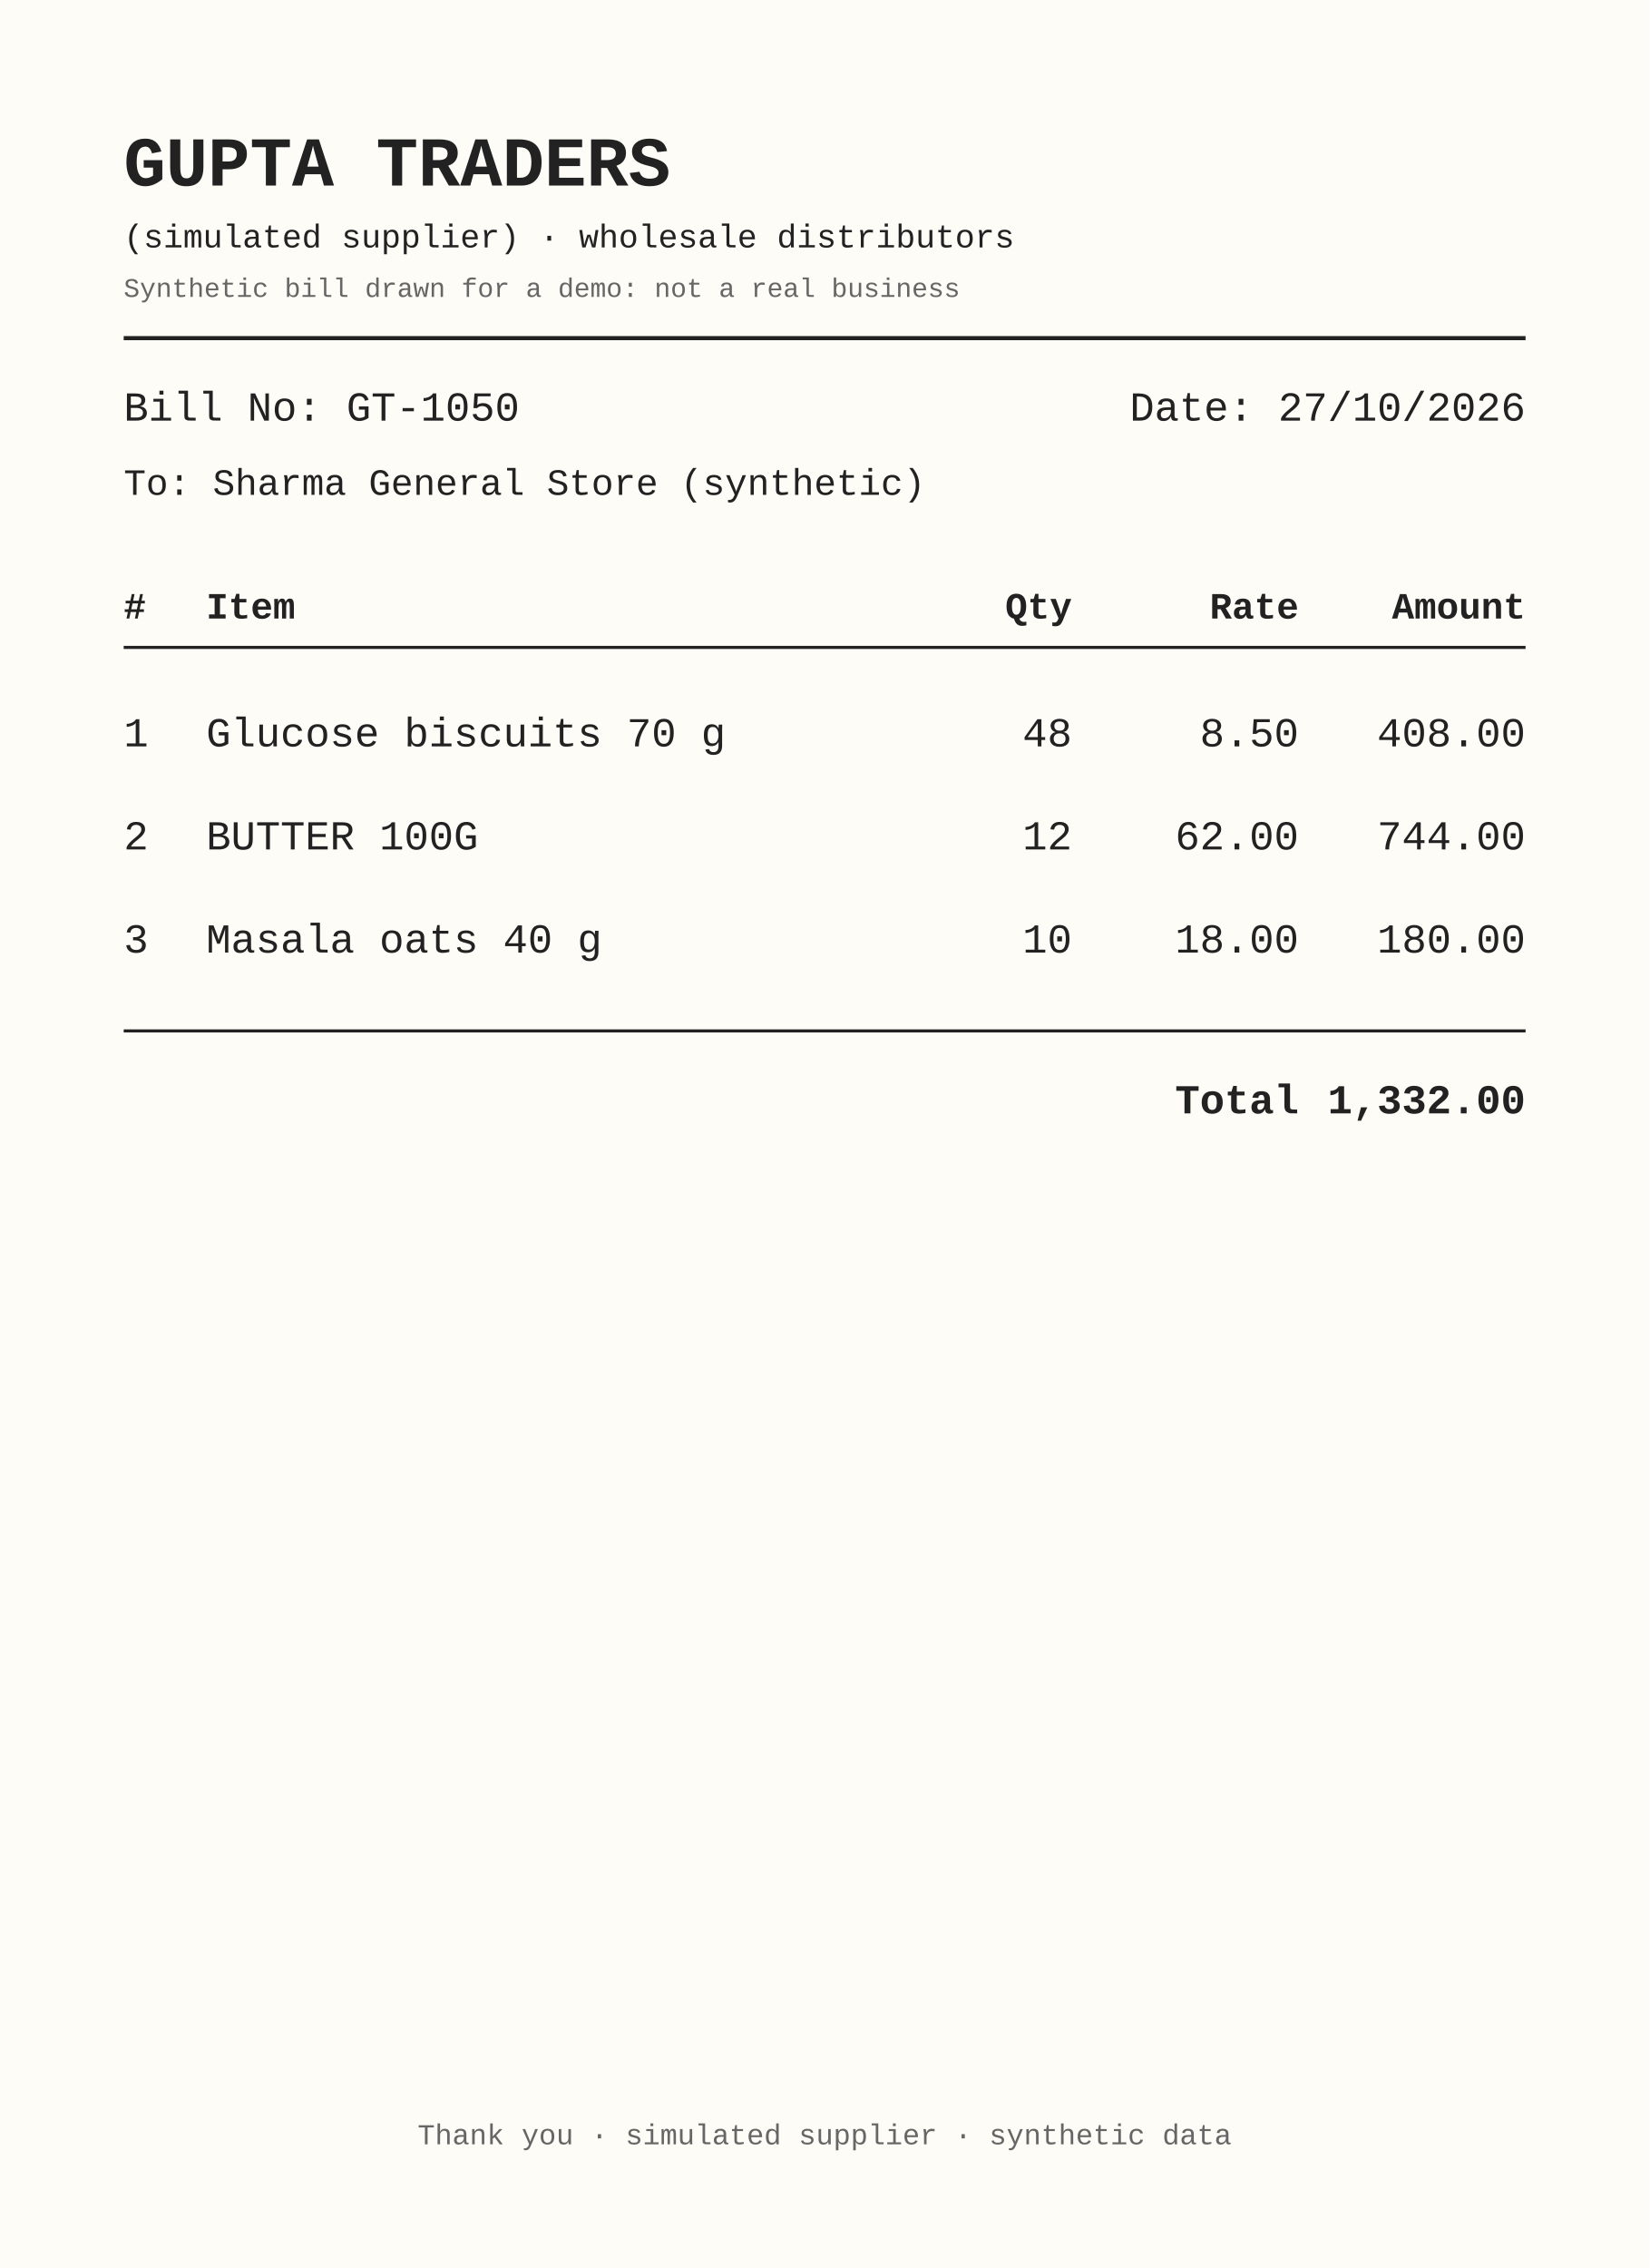
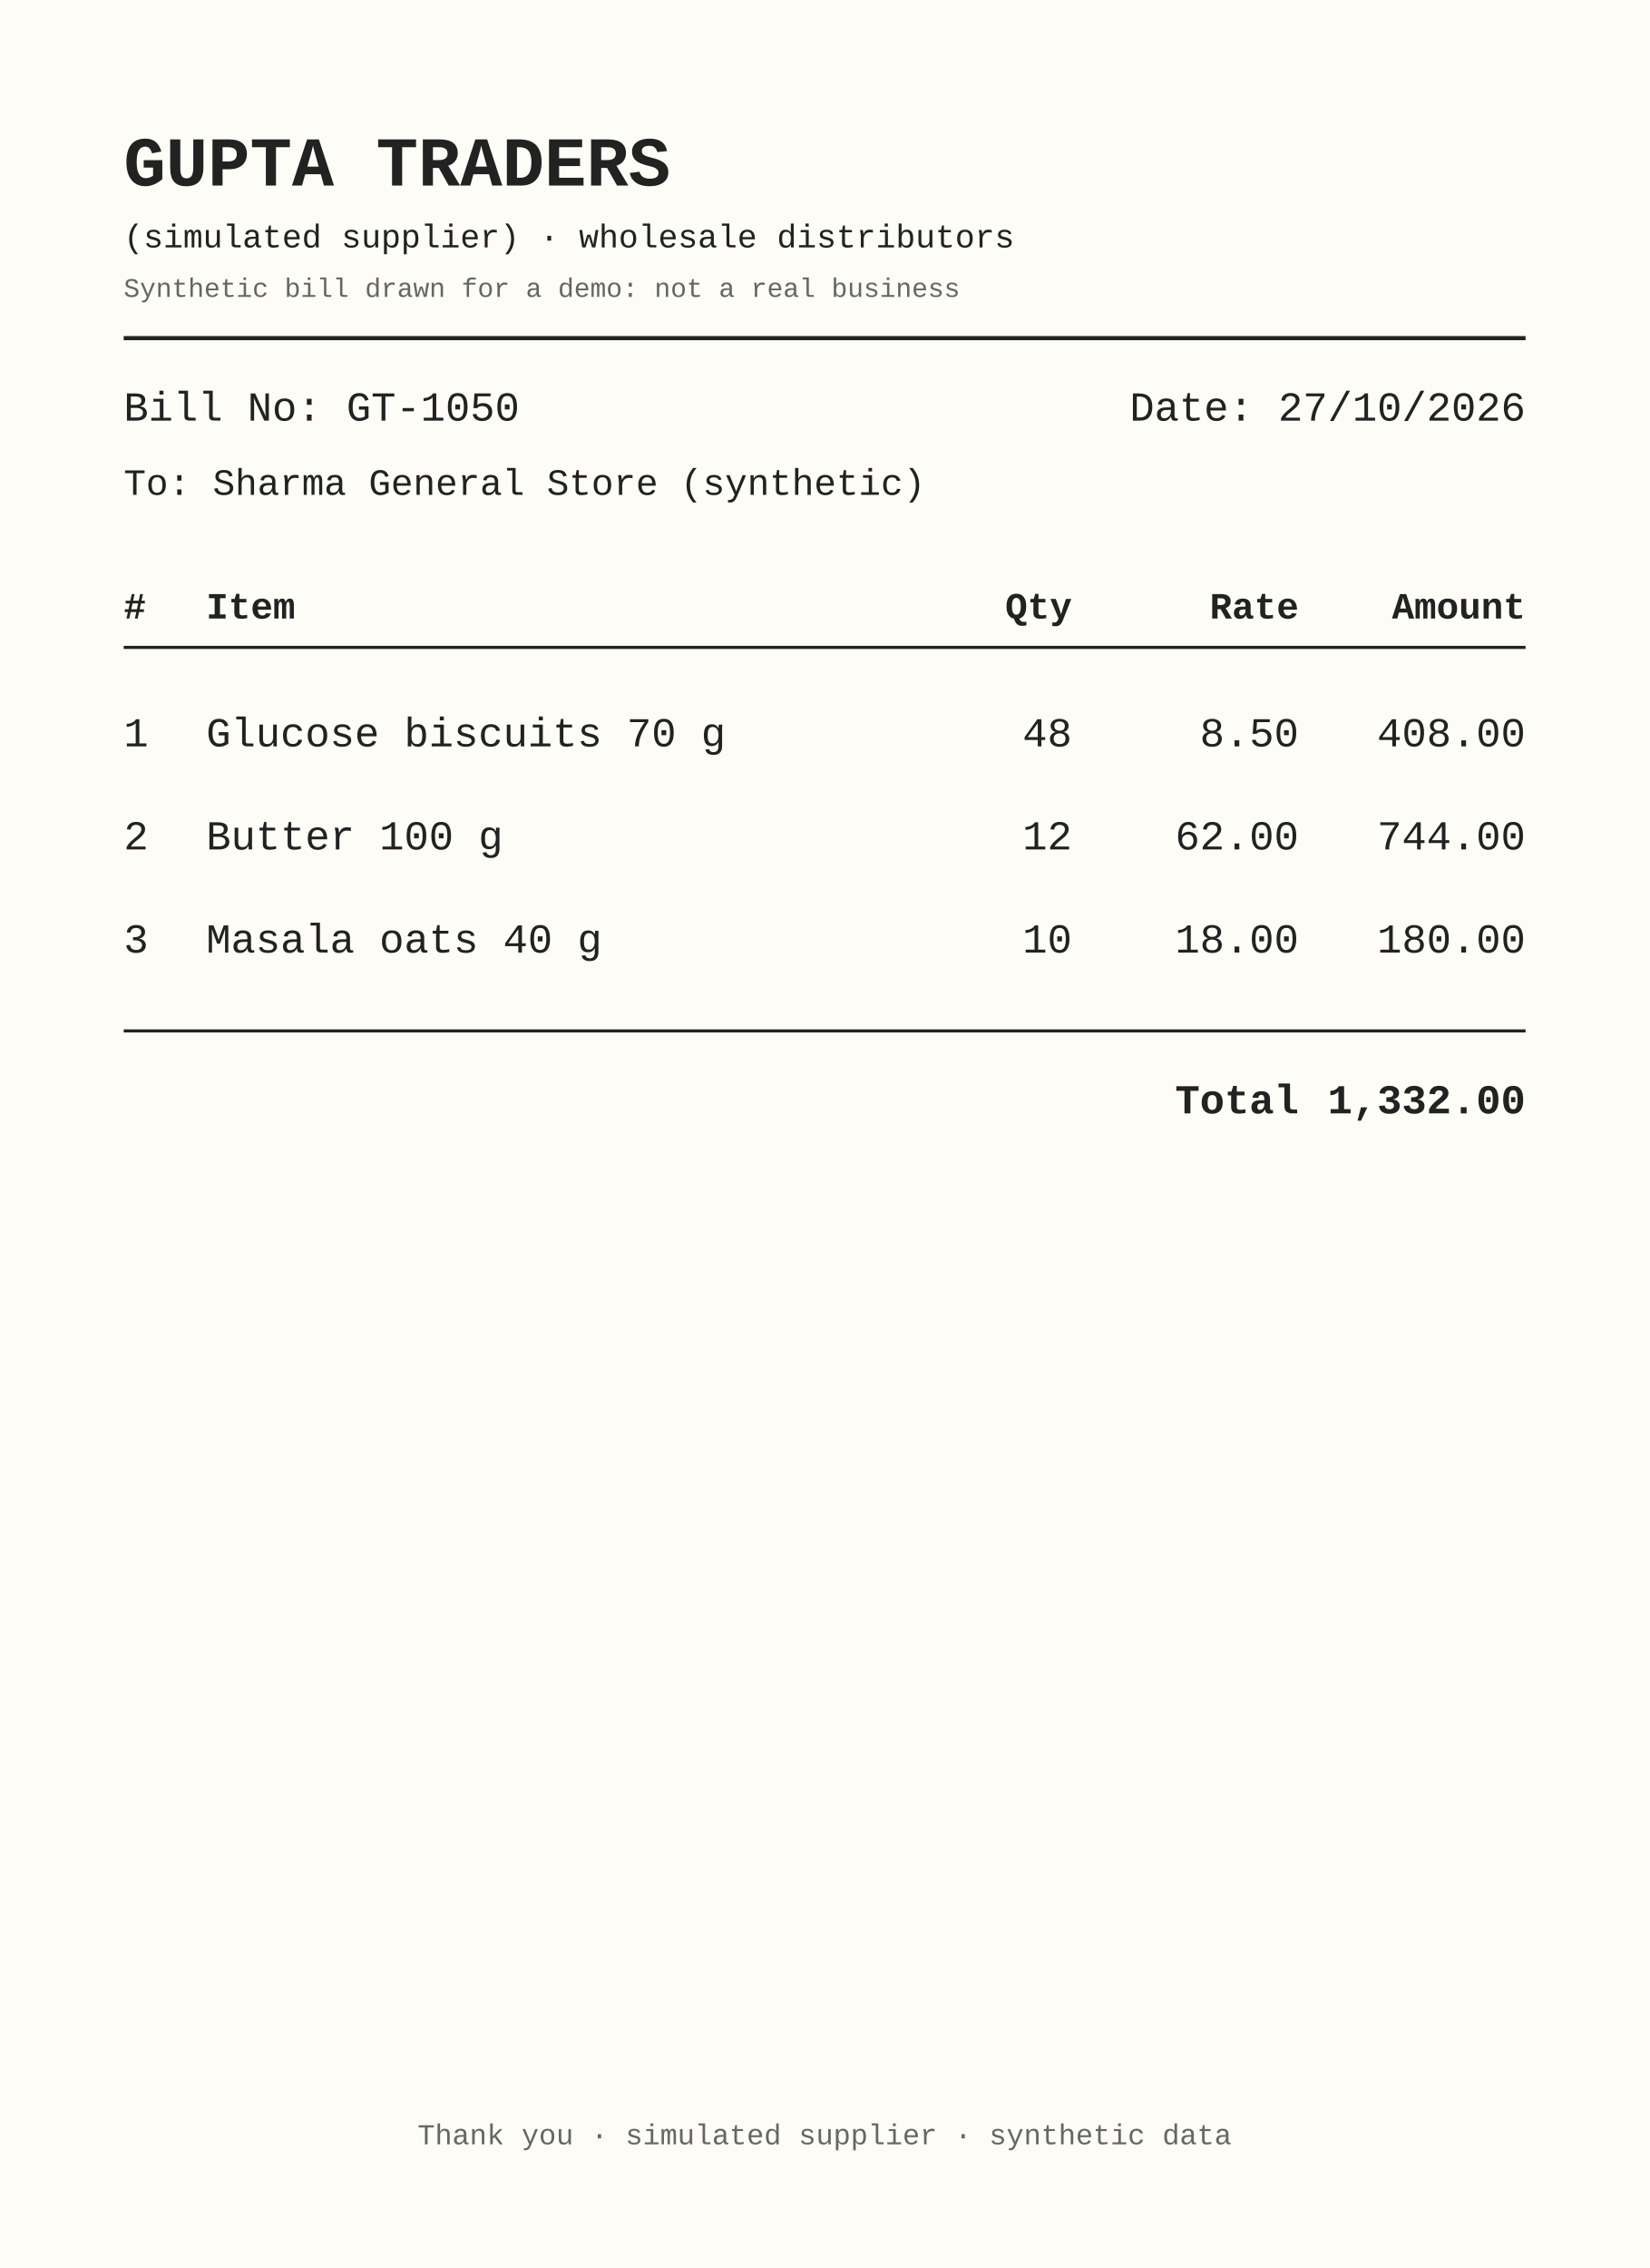
<svg xmlns="http://www.w3.org/2000/svg" width="800" height="1100" viewBox="0 0 800 1100">
  <rect width="800" height="1100" fill="#fdfcf7" />
  <g font-family="Courier New, Courier, monospace" fill="#222">
    <text x="60" y="90" font-size="34" font-weight="bold">GUPTA TRADERS</text>
    <text x="60" y="120" font-size="16">(simulated supplier) · wholesale distributors</text>
    <text x="60" y="144" font-size="13" fill="#666">Synthetic bill drawn for a demo: not a real business</text>
    <line x1="60" y1="164" x2="740" y2="164" stroke="#222" stroke-width="2" />
    <text x="60" y="204" font-size="20">Bill No: GT-1050</text>
    <text x="740" y="204" font-size="20" text-anchor="end">Date: 27/10/2026</text>
    <text x="60" y="240" font-size="18">To: Sharma General Store (synthetic)</text>
    <text x="60" y="300" font-size="18" font-weight="bold">#</text>
    <text x="100" y="300" font-size="18" font-weight="bold">Item</text>
    <text x="520" y="300" font-size="18" font-weight="bold" text-anchor="end">Qty</text>
    <text x="630" y="300" font-size="18" font-weight="bold" text-anchor="end">Rate</text>
    <text x="740" y="300" font-size="18" font-weight="bold" text-anchor="end">Amount</text>
    <line x1="60" y1="314" x2="740" y2="314" stroke="#222" stroke-width="1.5" />
    <text x="60" y="362" font-size="20">1</text>
    <text x="100" y="362" font-size="20">Glucose biscuits 70 g</text>
    <text x="520" y="362" font-size="20" text-anchor="end">48</text>
    <text x="630" y="362" font-size="20" text-anchor="end">8.50</text>
    <text x="740" y="362" font-size="20" text-anchor="end">408.00</text>
    <text x="60" y="412" font-size="20">2</text>
-     <text x="100" y="412" font-size="20">BUTTER 100G</text>
+     <text x="100" y="412" font-size="20">Butter 100 g</text>
    <text x="520" y="412" font-size="20" text-anchor="end">12</text>
    <text x="630" y="412" font-size="20" text-anchor="end">62.00</text>
    <text x="740" y="412" font-size="20" text-anchor="end">744.00</text>
    <text x="60" y="462" font-size="20">3</text>
    <text x="100" y="462" font-size="20">Masala oats 40 g</text>
    <text x="520" y="462" font-size="20" text-anchor="end">10</text>
    <text x="630" y="462" font-size="20" text-anchor="end">18.00</text>
    <text x="740" y="462" font-size="20" text-anchor="end">180.00</text>
    <line x1="60" y1="500" x2="740" y2="500" stroke="#222" stroke-width="1.5" />
    <text x="630" y="540" font-size="20" font-weight="bold" text-anchor="end">Total</text>
    <text x="740" y="540" font-size="20" font-weight="bold" text-anchor="end">1,332.00</text>
    <text x="400" y="1040" font-size="14" fill="#666" text-anchor="middle">Thank you · simulated supplier · synthetic data</text>
  </g>
</svg>
